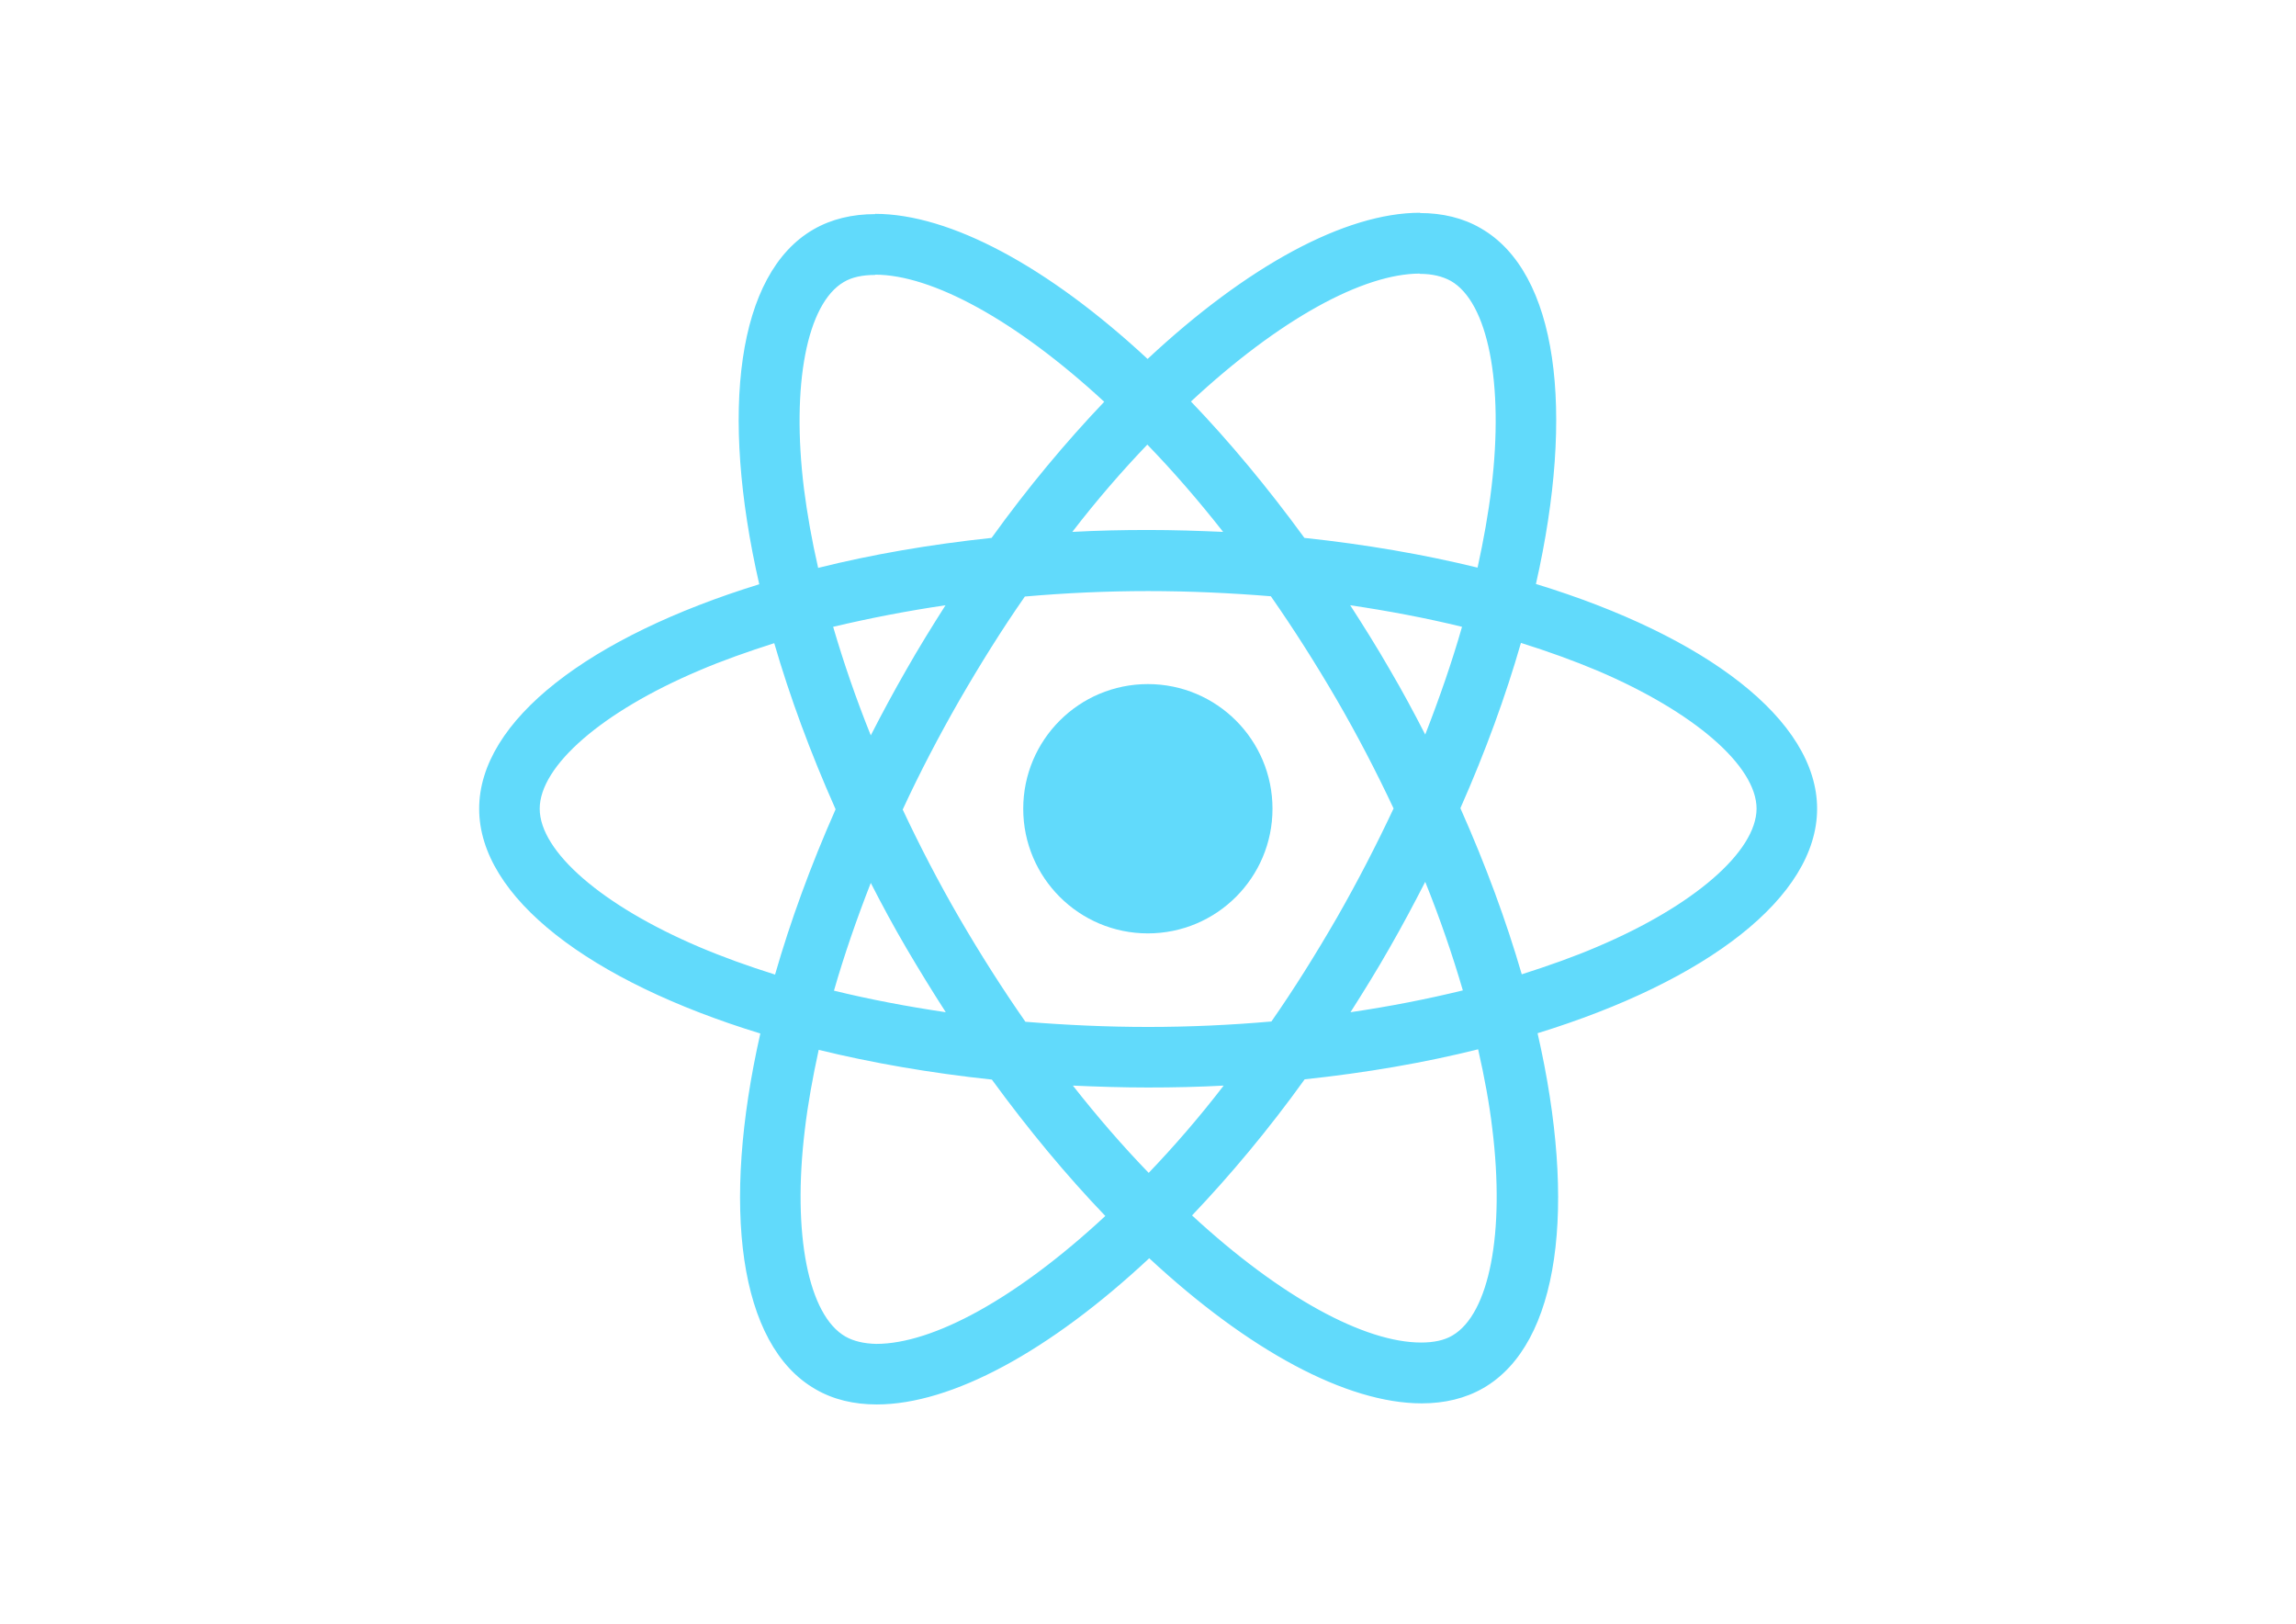
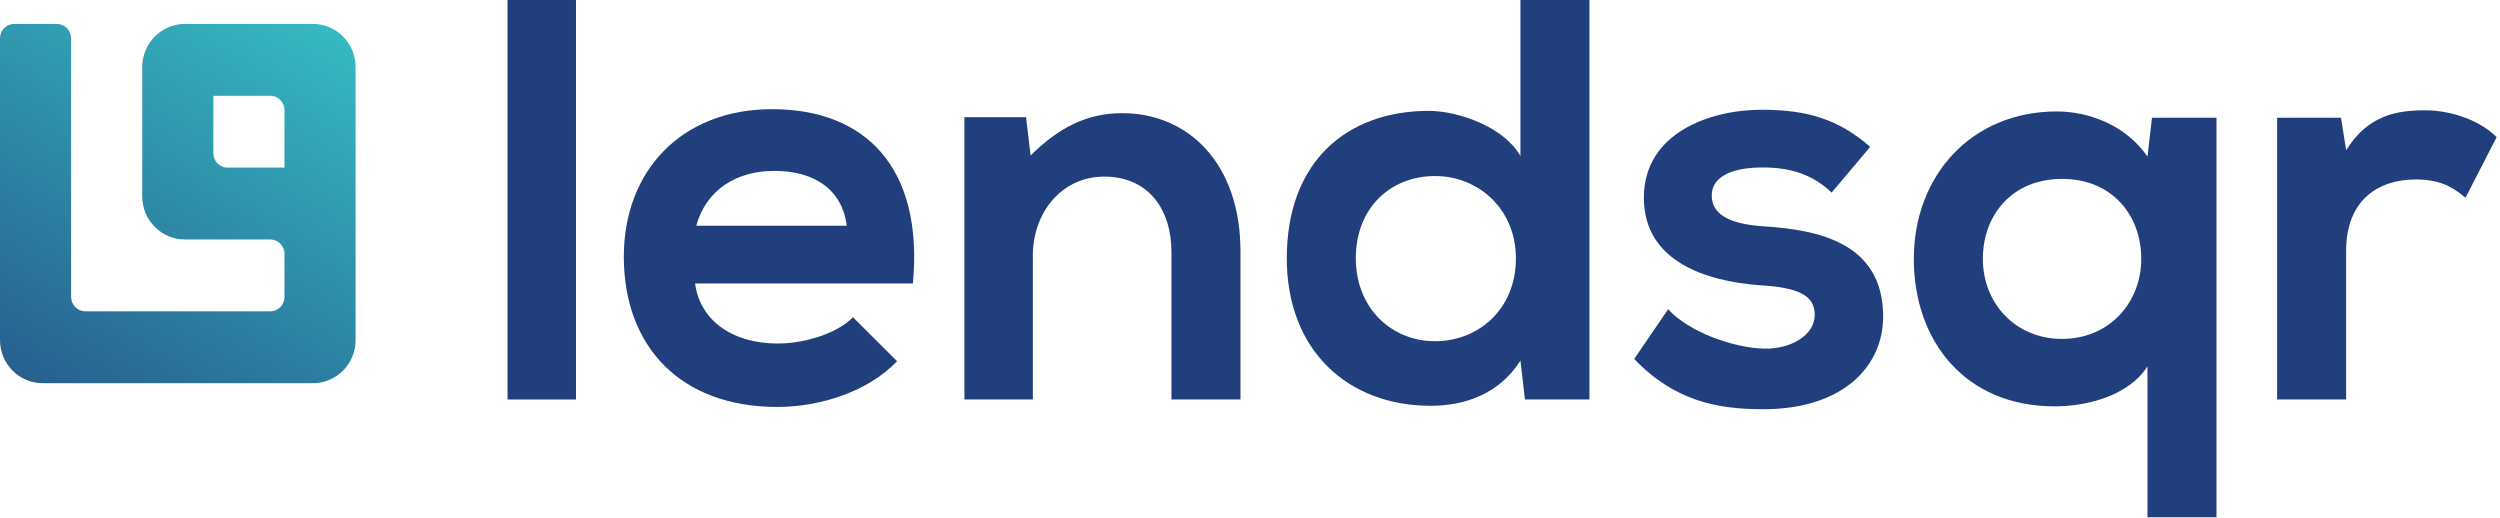
- <svg xmlns="http://www.w3.org/2000/svg" viewBox="0 0 841.9 595.3">
-   <g fill="#61DAFB">
-     <path d="M666.3 296.5c0-32.5-40.7-63.3-103.1-82.4 14.4-63.6 8-114.2-20.2-130.4-6.5-3.8-14.1-5.6-22.4-5.6v22.3c4.6 0 8.3.9 11.4 2.6 13.6 7.8 19.5 37.5 14.9 75.7-1.1 9.4-2.9 19.3-5.1 29.4-19.6-4.8-41-8.5-63.5-10.9-13.5-18.5-27.5-35.3-41.6-50 32.6-30.3 63.2-46.9 84-46.9V78c-27.5 0-63.5 19.6-99.9 53.6-36.4-33.8-72.4-53.2-99.9-53.2v22.3c20.7 0 51.4 16.5 84 46.6-14 14.7-28 31.4-41.3 49.9-22.6 2.4-44 6.1-63.6 11-2.3-10-4-19.7-5.2-29-4.7-38.2 1.1-67.9 14.6-75.8 3-1.8 6.9-2.6 11.5-2.6V78.5c-8.4 0-16 1.8-22.6 5.6-28.1 16.2-34.4 66.7-19.9 130.1-62.2 19.2-102.7 49.9-102.7 82.3 0 32.5 40.7 63.3 103.1 82.4-14.4 63.6-8 114.2 20.2 130.4 6.5 3.8 14.1 5.6 22.5 5.6 27.5 0 63.5-19.6 99.9-53.6 36.4 33.8 72.4 53.2 99.9 53.2 8.4 0 16-1.8 22.6-5.6 28.1-16.2 34.4-66.7 19.9-130.1 62-19.1 102.5-49.9 102.5-82.3zm-130.2-66.7c-3.7 12.9-8.3 26.2-13.5 39.5-4.1-8-8.4-16-13.1-24-4.6-8-9.5-15.8-14.4-23.4 14.2 2.1 27.9 4.7 41 7.9zm-45.8 106.5c-7.8 13.5-15.8 26.3-24.1 38.2-14.9 1.3-30 2-45.2 2-15.1 0-30.2-.7-45-1.9-8.3-11.9-16.4-24.6-24.2-38-7.6-13.1-14.5-26.4-20.8-39.8 6.2-13.4 13.2-26.8 20.7-39.9 7.8-13.5 15.8-26.3 24.1-38.2 14.9-1.3 30-2 45.2-2 15.1 0 30.2.7 45 1.9 8.3 11.9 16.4 24.6 24.2 38 7.6 13.1 14.5 26.4 20.8 39.8-6.3 13.4-13.2 26.8-20.7 39.9zm32.3-13c5.4 13.4 10 26.8 13.8 39.8-13.1 3.2-26.9 5.9-41.2 8 4.9-7.7 9.8-15.6 14.4-23.7 4.6-8 8.9-16.1 13-24.1zM421.2 430c-9.3-9.6-18.6-20.3-27.8-32 9 .4 18.2.7 27.5.7 9.4 0 18.7-.2 27.8-.7-9 11.7-18.3 22.4-27.5 32zm-74.4-58.9c-14.2-2.1-27.9-4.7-41-7.9 3.7-12.9 8.3-26.2 13.5-39.5 4.1 8 8.4 16 13.1 24 4.7 8 9.5 15.8 14.4 23.4zM420.7 163c9.3 9.6 18.6 20.3 27.8 32-9-.4-18.2-.7-27.5-.7-9.4 0-18.7.2-27.8.7 9-11.7 18.3-22.4 27.5-32zm-74 58.9c-4.9 7.7-9.8 15.6-14.4 23.7-4.6 8-8.9 16-13 24-5.4-13.4-10-26.8-13.8-39.8 13.1-3.1 26.9-5.8 41.2-7.9zm-90.5 125.2c-35.4-15.1-58.3-34.9-58.3-50.6 0-15.7 22.9-35.6 58.3-50.6 8.6-3.7 18-7 27.7-10.1 5.7 19.6 13.2 40 22.5 60.9-9.2 20.8-16.6 41.1-22.2 60.6-9.9-3.1-19.3-6.5-28-10.2zM310 490c-13.6-7.8-19.5-37.5-14.9-75.7 1.1-9.4 2.9-19.3 5.1-29.4 19.6 4.8 41 8.5 63.5 10.9 13.5 18.5 27.5 35.3 41.6 50-32.6 30.3-63.2 46.9-84 46.9-4.5-.1-8.3-1-11.3-2.7zm237.2-76.2c4.7 38.2-1.1 67.9-14.6 75.8-3 1.8-6.9 2.6-11.5 2.6-20.7 0-51.4-16.5-84-46.6 14-14.7 28-31.4 41.3-49.9 22.6-2.4 44-6.1 63.6-11 2.3 10.1 4.1 19.8 5.2 29.1zm38.5-66.7c-8.6 3.7-18 7-27.7 10.1-5.7-19.6-13.2-40-22.5-60.9 9.2-20.8 16.6-41.1 22.2-60.6 9.9 3.1 19.3 6.5 28.1 10.2 35.4 15.1 58.3 34.9 58.3 50.6-.1 15.7-23 35.6-58.4 50.6zM320.8 78.4z" />
-     <circle cx="420.9" cy="296.5" r="45.7" />
-     <path d="M520.5 78.1z" />
-   </g>
+ <svg xmlns="http://www.w3.org/2000/svg" width="174" height="36" viewBox="0 0 174 36" fill="none">
+   <path fill-rule="evenodd" clip-rule="evenodd" d="M0 2.665C0 2.113 0.443 1.665 0.99 1.665H3.96C4.507 1.665 4.95 2.113 4.95 2.665V20.668C4.95 21.221 5.393 21.668 5.94 21.668H18.81C19.357 21.668 19.8 21.221 19.8 20.668V17.668C19.8 17.115 19.357 16.668 18.81 16.668H12.87C11.23 16.668 9.9 15.324 9.9 13.667V4.666C9.9 3.009 11.23 1.665 12.87 1.665H21.78C23.42 1.665 24.75 3.009 24.75 4.666V23.669C24.75 25.326 23.42 26.669 21.78 26.669H2.97C1.33 26.669 0 25.326 0 23.669V2.665ZM19.8 7.666C19.8 7.114 19.357 6.666 18.81 6.666H14.85V10.667C14.85 11.219 15.293 11.667 15.84 11.667H19.8V7.666Z" fill="url(#paint0_linear_6819_58335)" />
+   <path d="M35.325 0V27.805H40.089V0H35.325Z" fill="#213F7D" />
+   <path d="M63.539 19.73C64.287 11.655 60.231 7.598 53.734 7.598C47.434 7.598 43.418 11.894 43.418 17.861C43.418 24.146 47.395 28.323 54.089 28.323C57.042 28.323 60.389 27.288 62.436 25.14L59.365 22.077C58.263 23.231 55.939 23.907 54.167 23.907C50.781 23.907 48.694 22.157 48.379 19.73H63.539ZM48.458 15.713C49.167 13.167 51.293 11.894 53.892 11.894C56.648 11.894 58.617 13.167 58.932 15.713H48.458Z" fill="#213F7D" />
+   <path d="M86.337 27.805V17.503C86.337 11.337 82.675 7.876 78.108 7.876C75.667 7.876 73.698 8.871 71.729 10.82L71.414 8.155H67.122V27.805H71.887V17.781C71.887 14.798 73.895 12.292 76.848 12.292C79.919 12.292 81.533 14.559 81.533 17.543V27.805H86.337Z" fill="#213F7D" />
+   <path d="M99.876 12.252C102.908 12.252 105.507 14.559 105.507 17.98C105.507 21.52 102.908 23.748 99.876 23.748C96.805 23.748 94.364 21.401 94.364 17.98C94.364 14.44 96.805 12.252 99.876 12.252ZM105.822 0V10.86C104.68 8.831 101.49 7.717 99.443 7.717C93.773 7.717 89.56 11.218 89.56 17.98C89.56 24.424 93.852 28.243 99.561 28.243C101.924 28.243 104.325 27.448 105.822 25.101L106.137 27.805H110.625V0H105.822Z" fill="#213F7D" />
+   <path d="M130.162 10.223C127.917 8.234 125.634 7.638 122.602 7.638C119.058 7.638 114.412 9.229 114.412 13.764C114.412 18.219 118.782 19.571 122.444 19.85C125.201 20.009 126.303 20.566 126.303 21.918C126.303 23.35 124.61 24.305 122.799 24.265C120.633 24.225 117.483 23.072 116.105 21.52L113.742 24.981C116.577 27.965 119.649 28.482 122.72 28.482C128.272 28.482 131.067 25.498 131.067 22.038C131.067 16.826 126.421 15.991 122.759 15.752C120.279 15.593 119.137 14.877 119.137 13.604C119.137 12.371 120.397 11.655 122.681 11.655C124.531 11.655 126.106 12.093 127.484 13.405L130.162 10.223Z" fill="#213F7D" />
+   <path d="M143.518 23.589C140.25 23.589 138.006 21.083 138.006 18.02C138.006 14.957 140.053 12.451 143.518 12.451C146.983 12.451 149.031 14.957 149.031 18.02C149.031 21.083 146.786 23.589 143.518 23.589ZM154.268 36V8.194H149.779L149.464 10.899C147.968 8.712 145.369 7.757 143.164 7.757C137.179 7.757 133.202 12.252 133.202 18.02C133.202 23.748 136.785 28.283 143.006 28.283C145.054 28.283 148.086 27.646 149.464 25.498V36H154.268Z" fill="#213F7D" />
+   <path d="M158.487 8.194V27.805H163.291V17.463C163.291 13.843 165.614 12.491 168.134 12.491C169.709 12.491 170.615 12.928 171.599 13.764L173.765 9.547C172.702 8.473 170.772 7.677 168.764 7.677C166.795 7.677 164.787 8.035 163.291 10.462L162.937 8.194H158.487Z" fill="#213F7D" />
+   <defs>
+     <linearGradient id="paint0_linear_6819_58335" x1="-1.87183e-06" y1="38.921" x2="26.253" y2="-4.224" gradientUnits="userSpaceOnUse">
+       <stop stop-color="#213F7D" />
+       <stop offset="1" stop-color="#39CDCC" />
+     </linearGradient>
+   </defs>
</svg>
